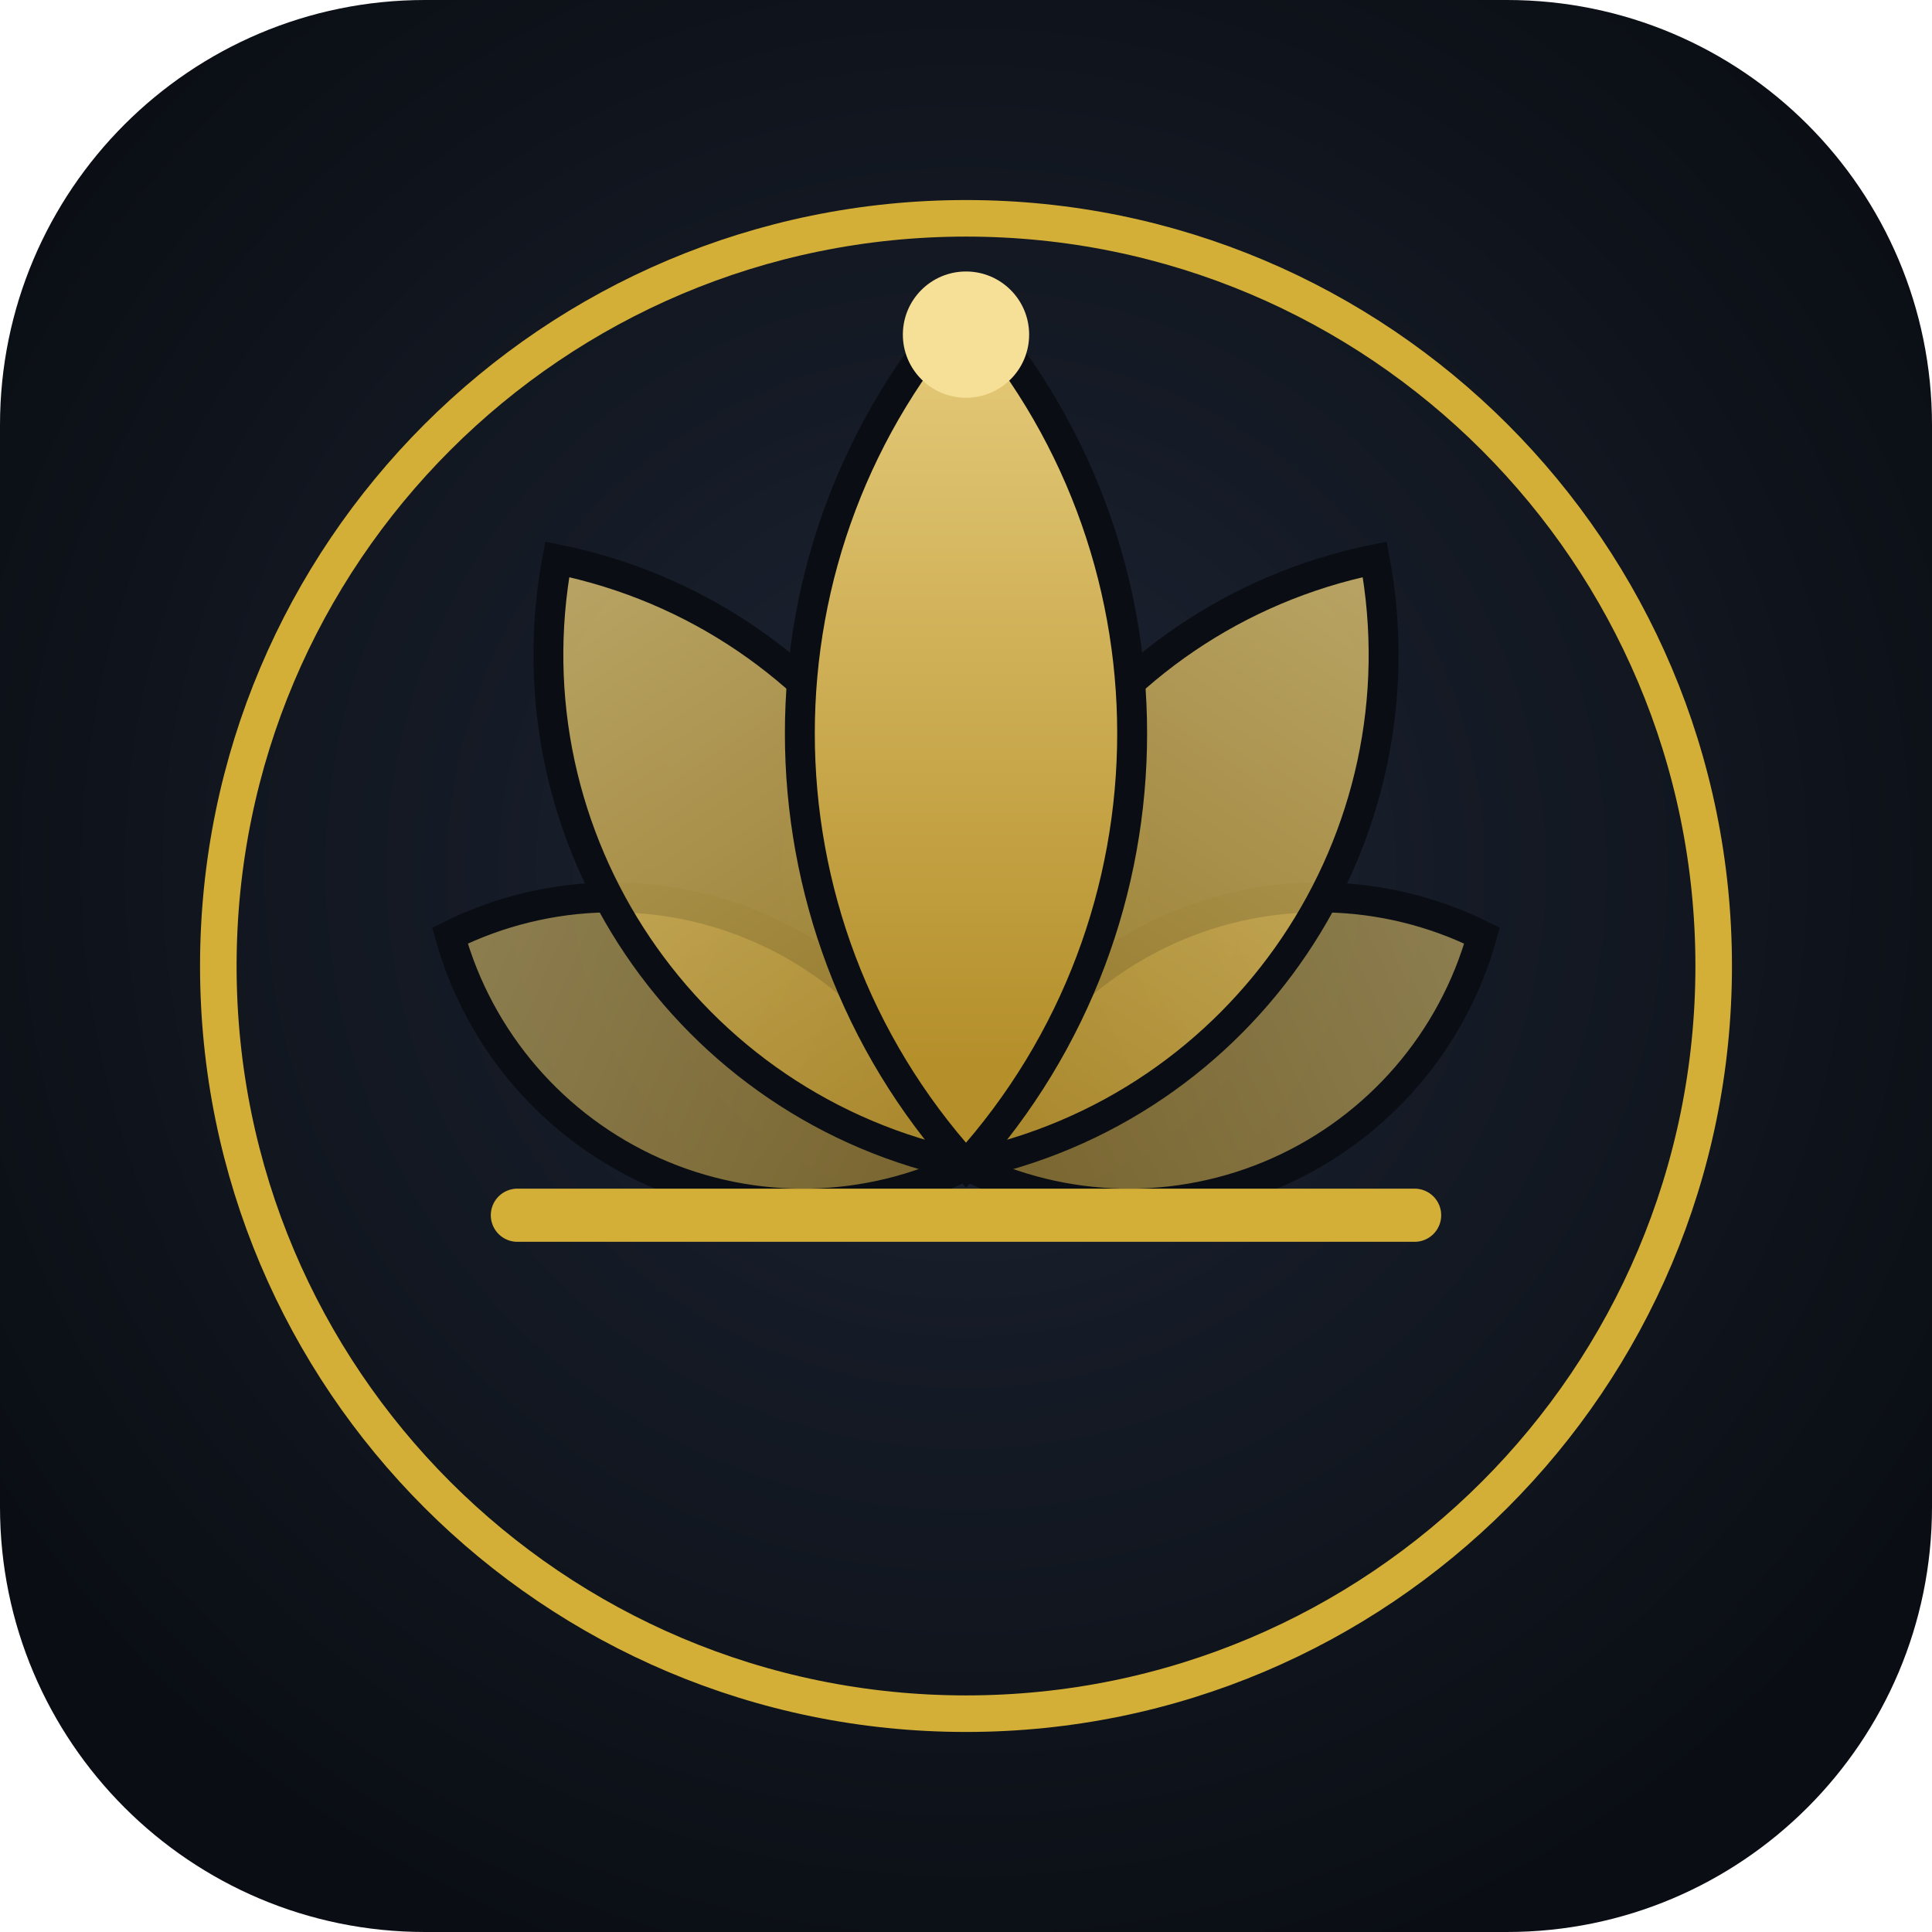
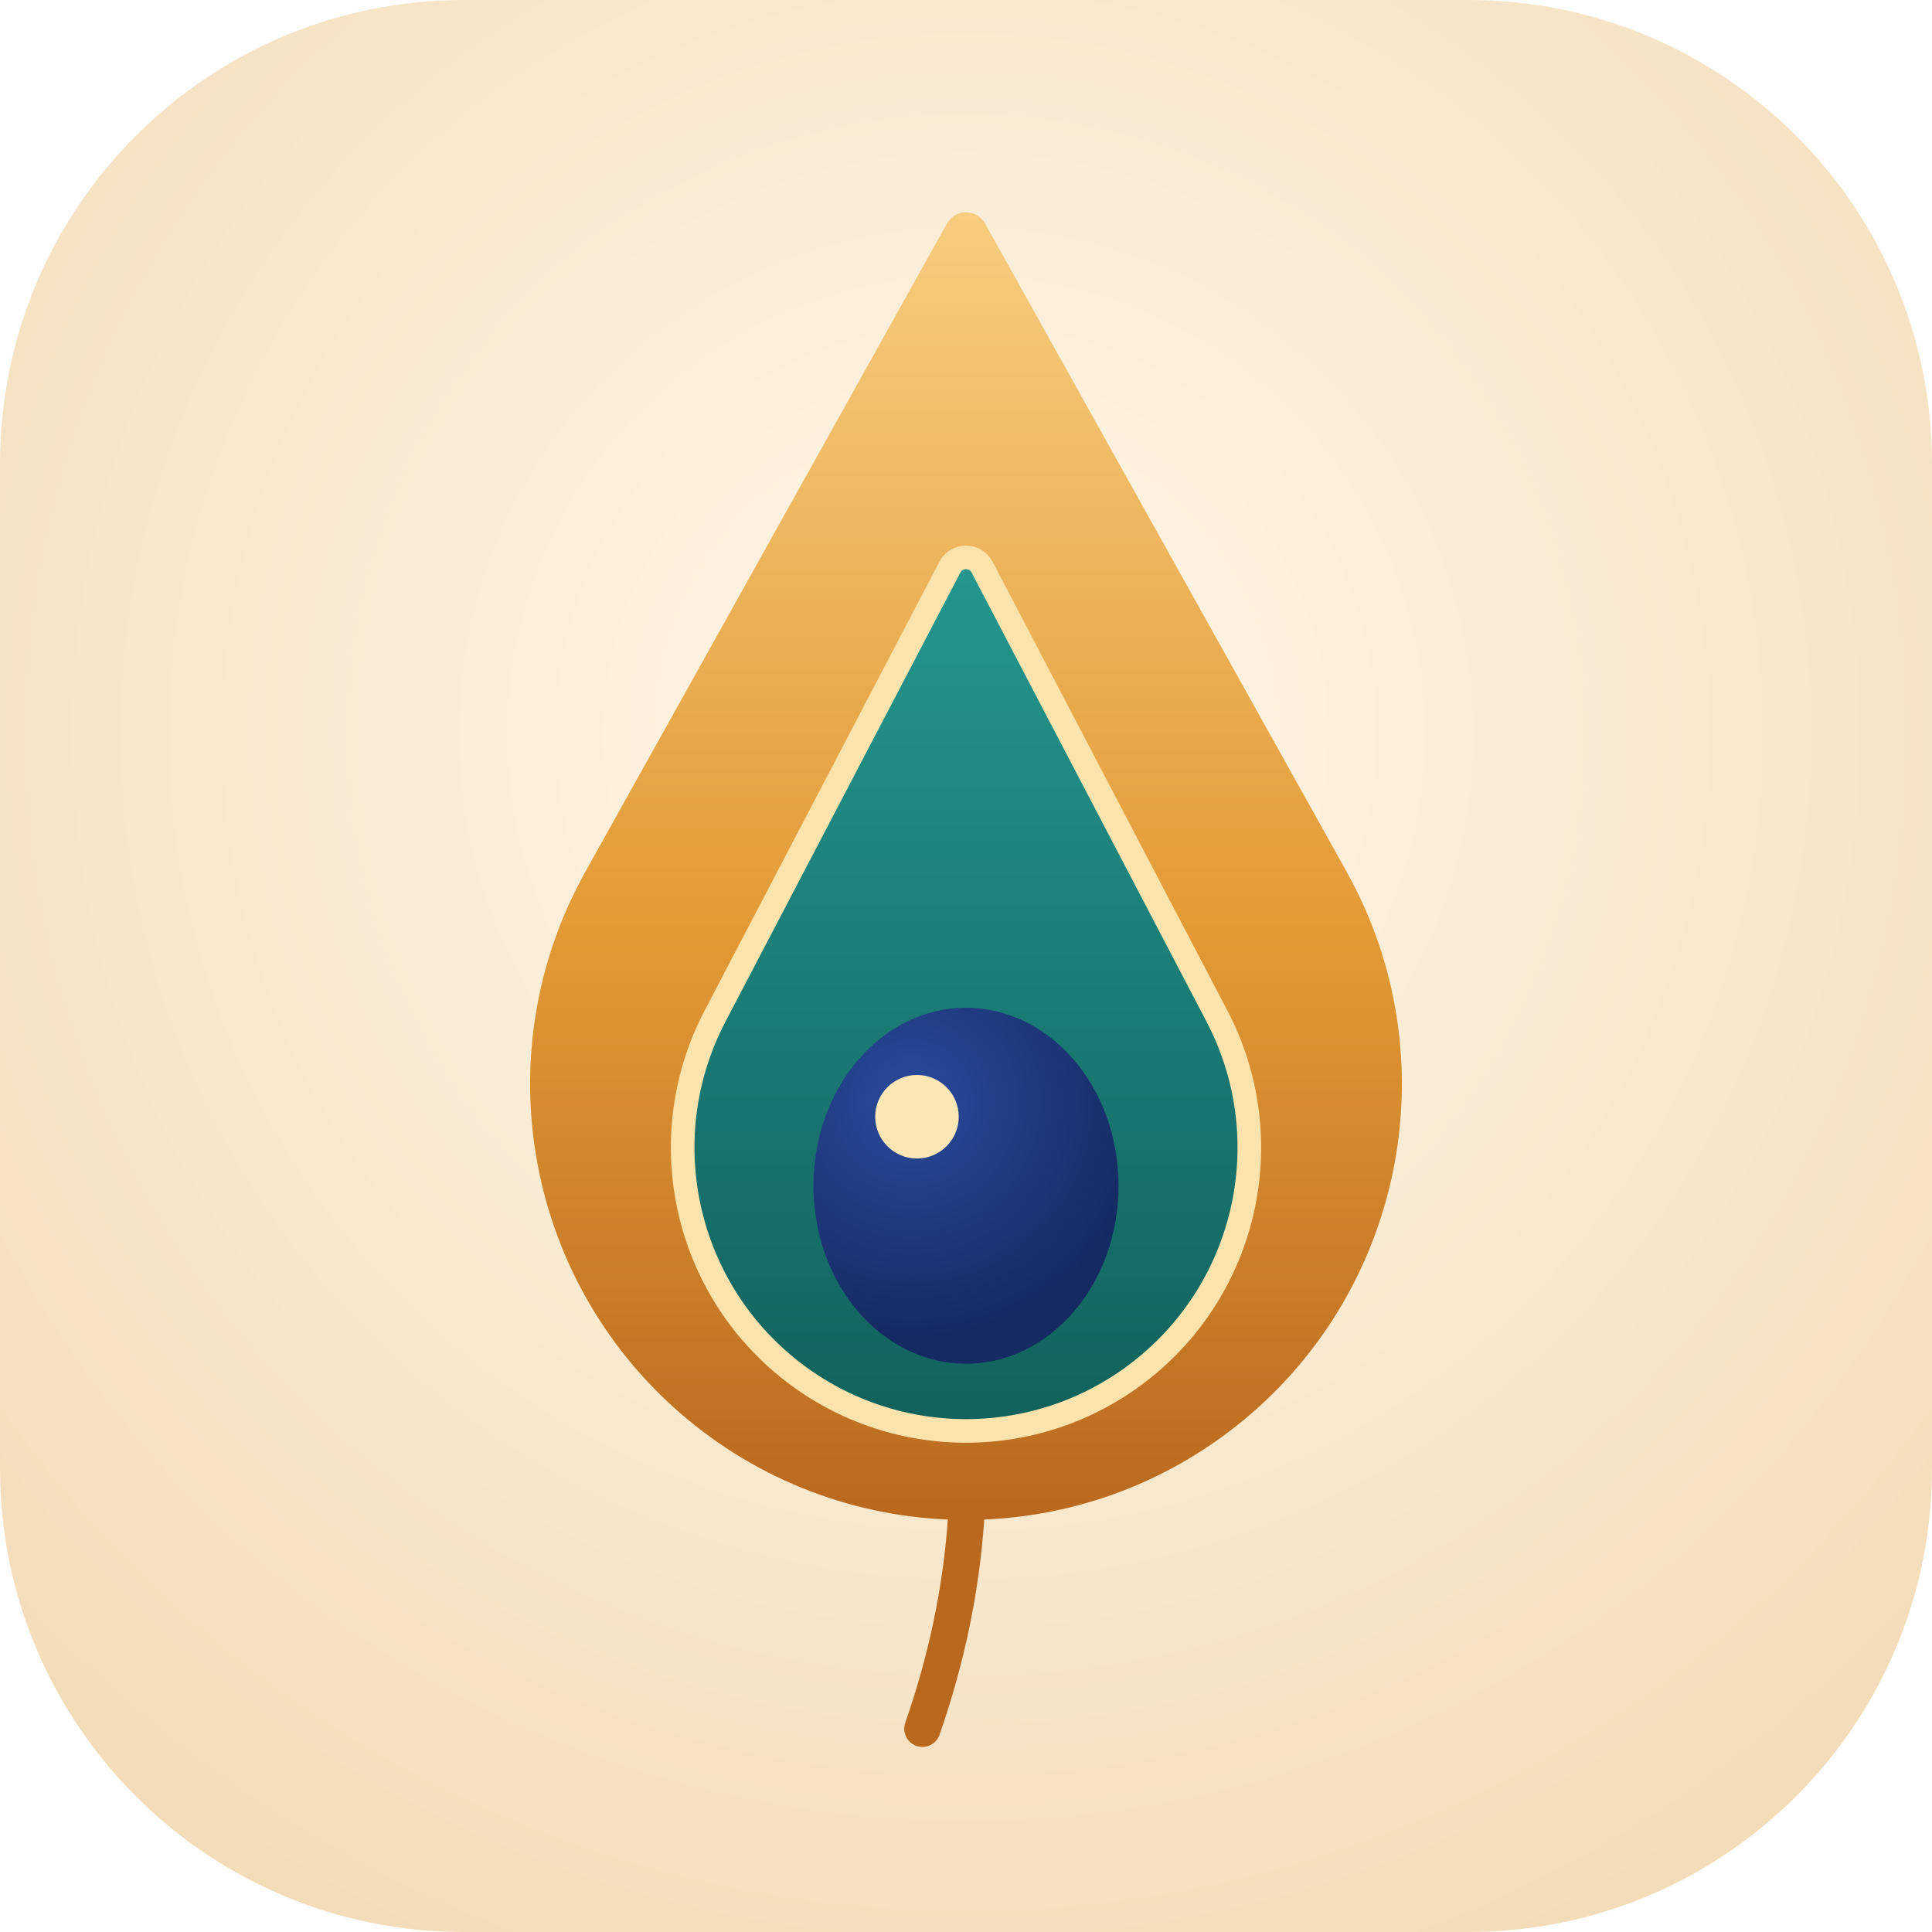
- <svg xmlns="http://www.w3.org/2000/svg" viewBox="-50 -50 100 100">
+ <svg xmlns="http://www.w3.org/2000/svg" viewBox="0 0 100 100">
  <defs>
-     <linearGradient id="g" x1="0" y1="-40" x2="0" y2="20" gradientUnits="userSpaceOnUse">
-       <stop offset="0" stop-color="#f6df96" />
-       <stop offset="1" stop-color="#b48f2a" />
+     <radialGradient id="dawn" cx="50" cy="38" r="70" gradientUnits="userSpaceOnUse">
+       <stop offset="0" stop-color="#fff8ea" />
+       <stop offset="1" stop-color="#f3dcb8" />
+     </radialGradient>
+     <linearGradient id="gold" x1="0" y1="12" x2="0" y2="84" gradientUnits="userSpaceOnUse">
+       <stop offset="0" stop-color="#f7cd7f" />
+       <stop offset="0.55" stop-color="#e39a35" />
+       <stop offset="1" stop-color="#b9681e" />
    </linearGradient>
-     <radialGradient id="bg" cx="0" cy="-5" r="60" gradientUnits="userSpaceOnUse">
-       <stop offset="0" stop-color="#1d2433" />
-       <stop offset="1" stop-color="#0a0e14" />
+     <linearGradient id="teal" x1="0" y1="32" x2="0" y2="80" gradientUnits="userSpaceOnUse">
+       <stop offset="0" stop-color="#24968e" />
+       <stop offset="1" stop-color="#11605b" />
+     </linearGradient>
+     <radialGradient id="blue" cx="47" cy="61" r="13" gradientUnits="userSpaceOnUse">
+       <stop offset="0" stop-color="#2a4a9c" />
+       <stop offset="1" stop-color="#152a63" />
    </radialGradient>
  </defs>
-   <rect x="-50" y="-50" width="100" height="100" rx="22" fill="url(#bg)" />
-   <g transform="scale(0.86)">
-     <circle r="45" fill="none" stroke="#d4af37" stroke-width="2.2" />
-     <g transform="translate(0 12)">
-       <path d="M0 -17A22.062 22.062 0 0 1 0 17A22.062 22.062 0 0 1 0 -17Z" transform="rotate(-66) translate(0 -17)" fill="url(#g)" fill-opacity="0.6" stroke="#0a0e14" stroke-width="1.8" />
-       <path d="M0 -17A22.062 22.062 0 0 1 0 17A22.062 22.062 0 0 1 0 -17Z" transform="rotate(66) translate(0 -17)" fill="url(#g)" fill-opacity="0.6" stroke="#0a0e14" stroke-width="1.8" />
-       <path d="M0 -22A31.389 31.389 0 0 1 0 22A31.389 31.389 0 0 1 0 -22Z" transform="rotate(-34) translate(0 -22)" fill="url(#g)" fill-opacity="0.8" stroke="#0a0e14" stroke-width="1.8" />
-       <path d="M0 -22A31.389 31.389 0 0 1 0 22A31.389 31.389 0 0 1 0 -22Z" transform="rotate(34) translate(0 -22)" fill="url(#g)" fill-opacity="0.8" stroke="#0a0e14" stroke-width="1.8" />
-       <path d="M0 -26A38.8 38.8 0 0 1 0 26A38.8 38.8 0 0 1 0 -26Z" transform="rotate(0) translate(0 -26)" fill="url(#g)" fill-opacity="1" stroke="#0a0e14" stroke-width="1.8" />
-       <path d="M-27 3H27" stroke="#d4af37" stroke-width="3.2" stroke-linecap="round" />
-     </g>
-     <circle cy="-38" r="3.8" fill="#f6df96" />
+   <rect width="100" height="100" rx="24" fill="url(#dawn)" />
+   <g transform="translate(50 50) scale(0.94) translate(-50 -53.5)">
+     <path d="M50 84Q49.6 89.75 47.6 95.5" fill="none" stroke="#b9681e" stroke-width="2" stroke-linecap="round" />
+     <path d="M51.048 12.615L70.959 48.308A24 24 0 1 1 29.041 48.308L48.952 12.615A1.2 1.2 0 0 1 51.048 12.615Z" fill="url(#gold)" />
+     <path d="M50.886 31.537L63.823 56.27A15.6 15.6 0 1 1 36.177 56.27L49.114 31.537A1 1 0 0 1 50.886 31.537Z" fill="url(#teal)" stroke="#fbe3ad" stroke-width="1.3" />
+     <ellipse cx="50" cy="65.6" rx="8.4" ry="9.8" fill="url(#blue)" />
+     <circle cx="47.3" cy="61.8" r="2.3" fill="#fbe7b5" />
  </g>
</svg>
